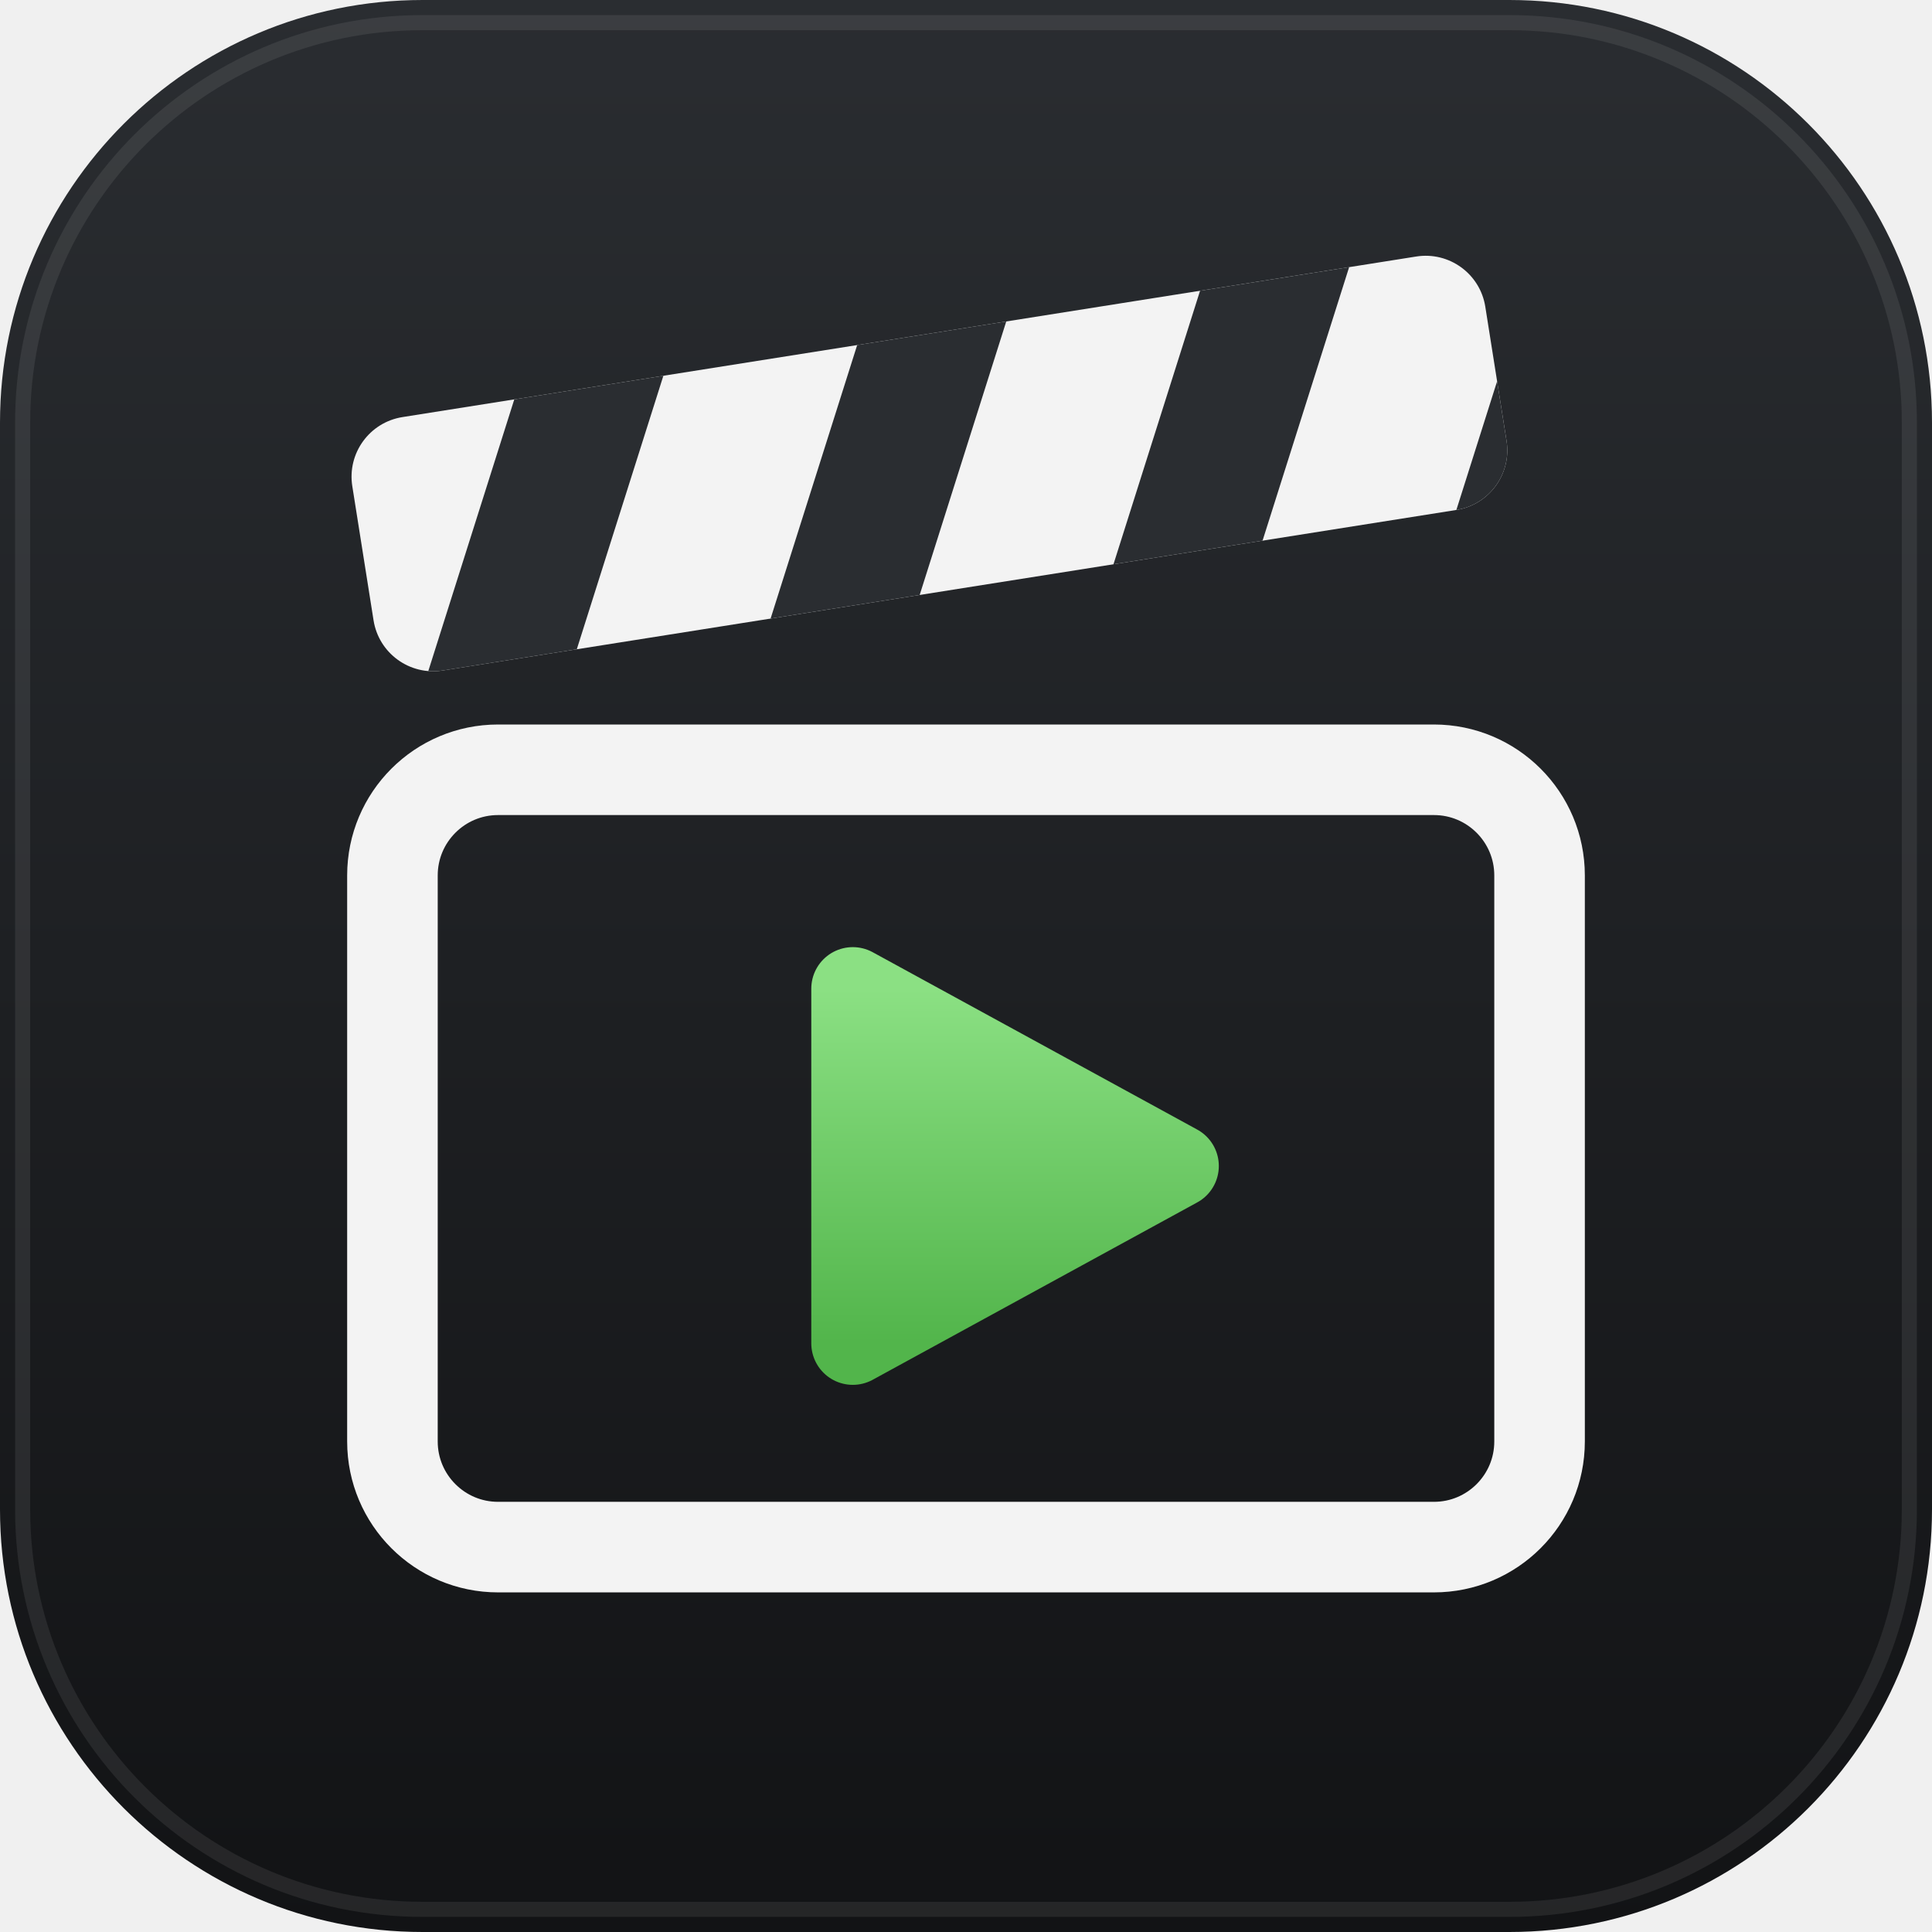
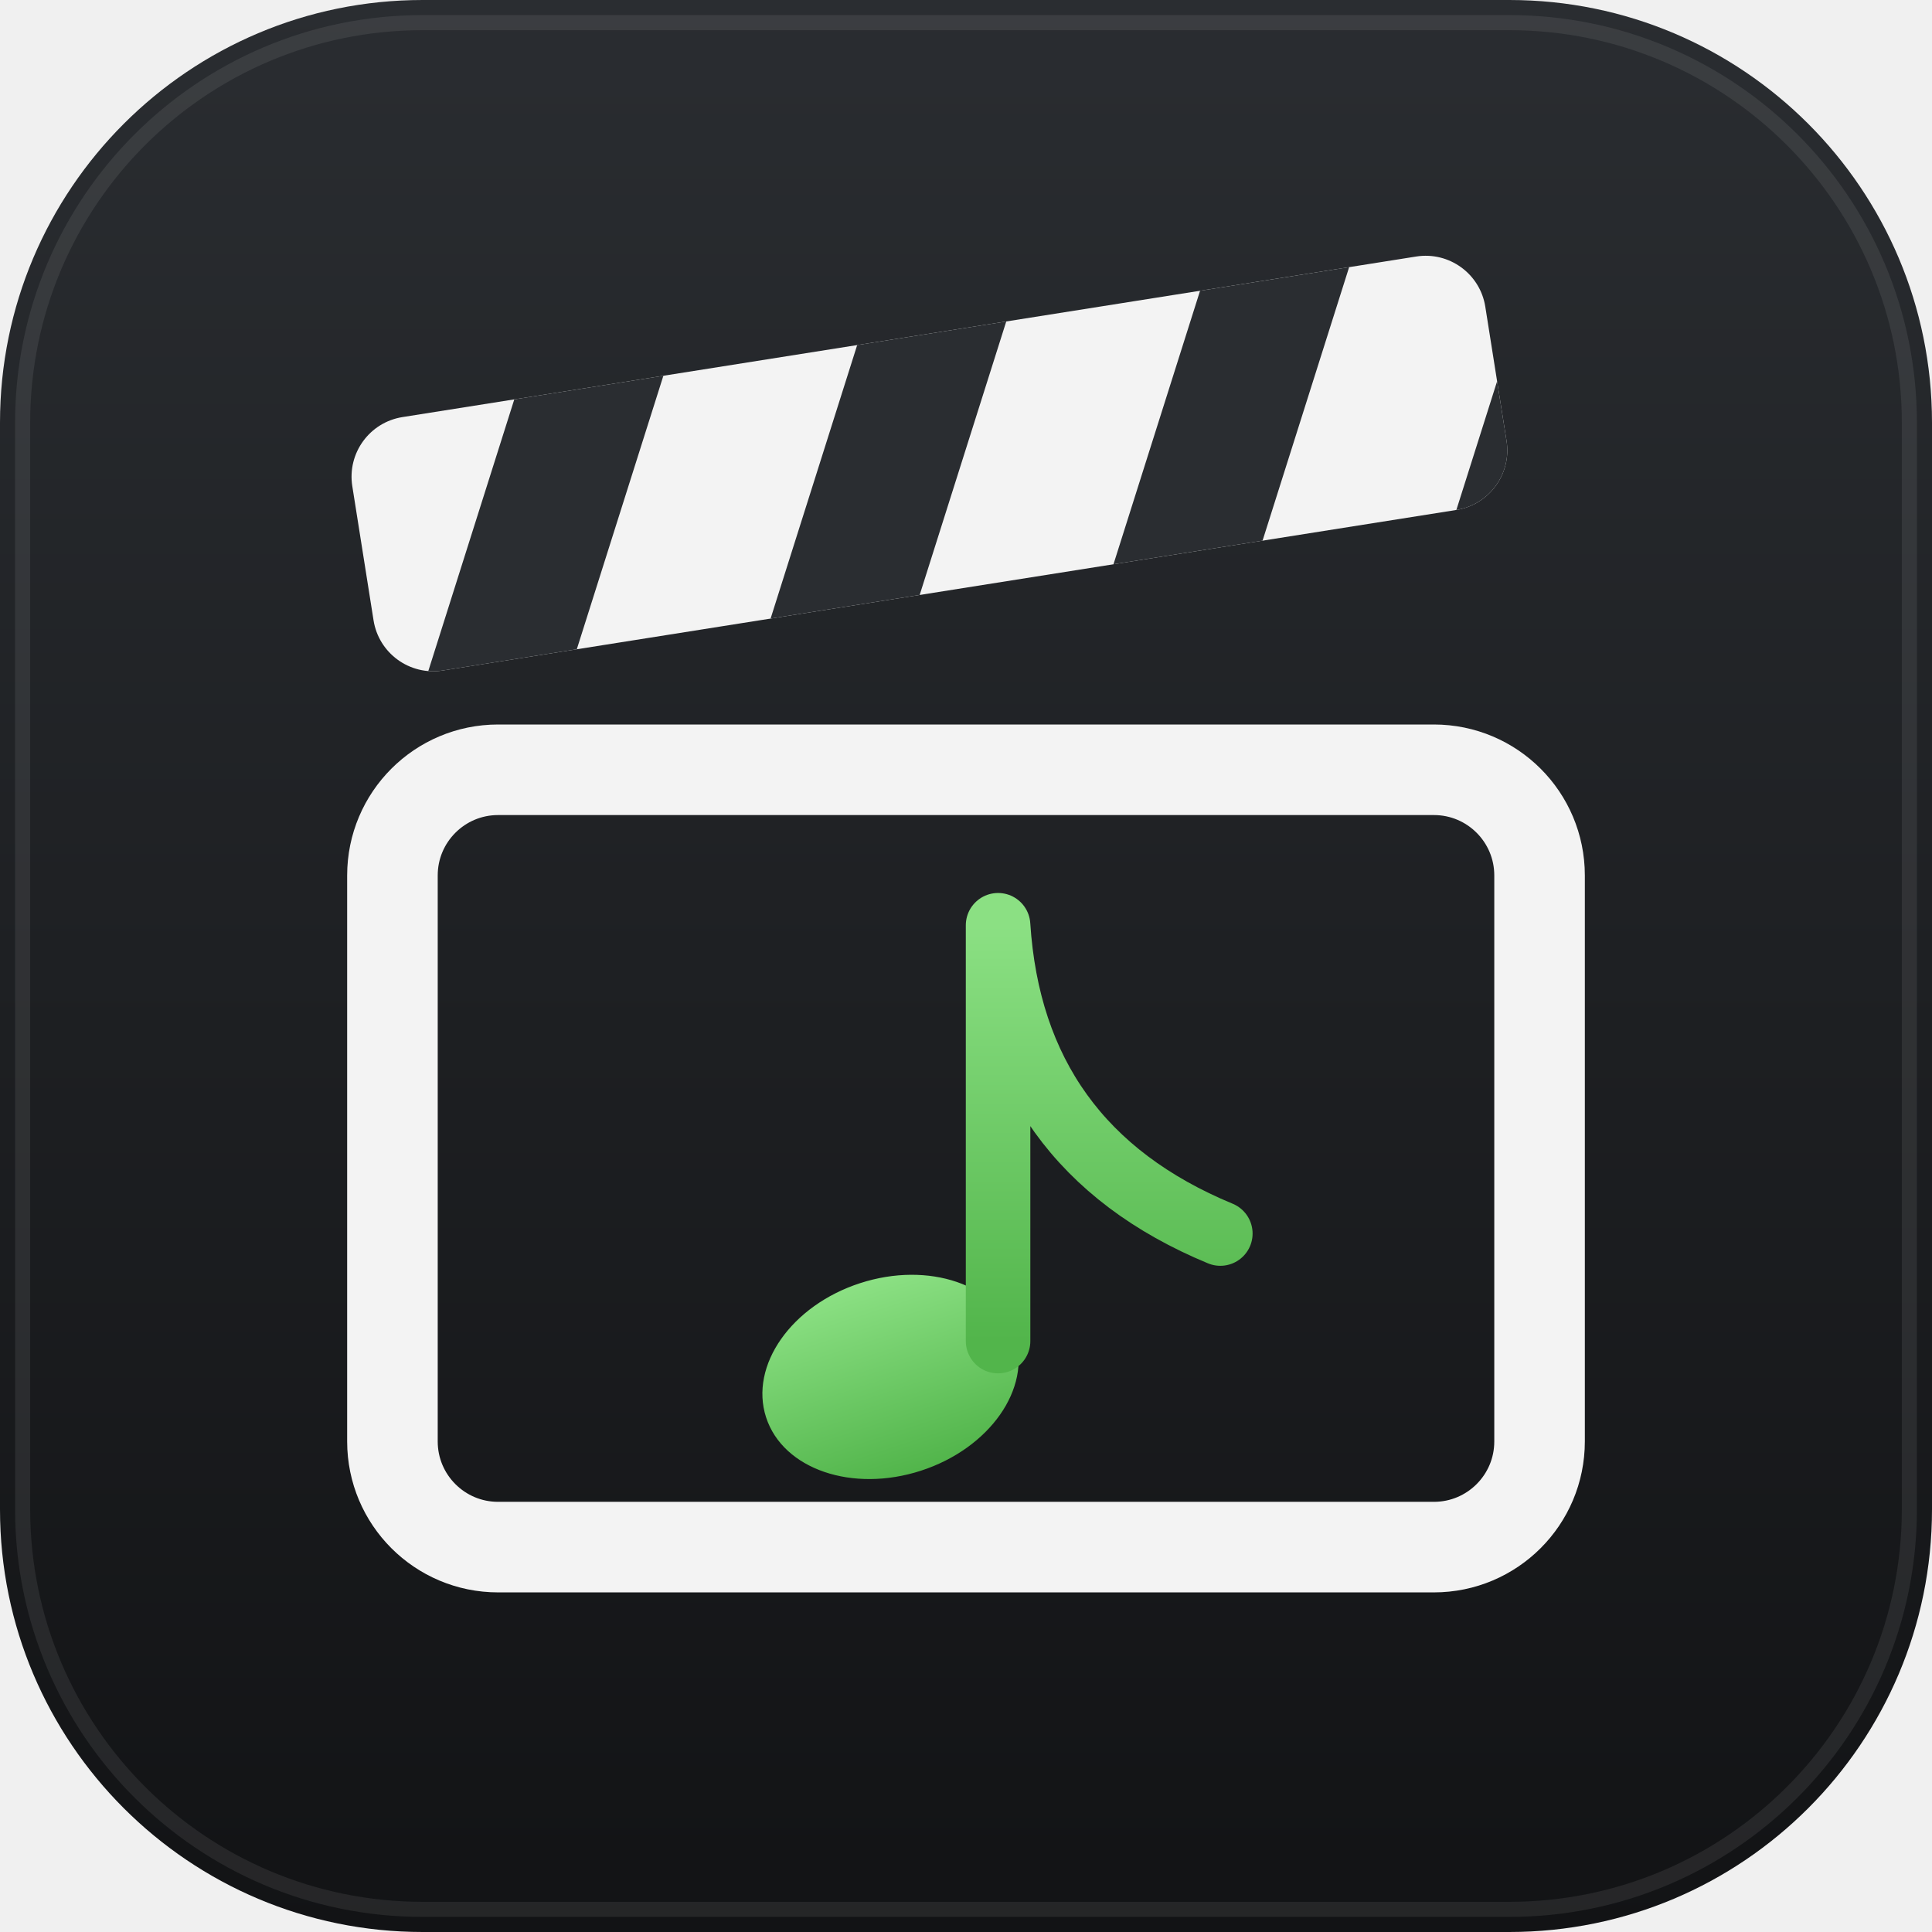
<svg xmlns="http://www.w3.org/2000/svg" viewBox="0 0 512 512" width="512" height="512">
  <defs>
    <linearGradient id="bg" x1="0" y1="0" x2="0" y2="1">
      <stop offset="0" stop-color="#2a2d31" />
      <stop offset="1" stop-color="#121315" />
    </linearGradient>
    <linearGradient id="gr" x1="0" y1="0" x2="0" y2="1">
      <stop offset="0" stop-color="#8be083" />
      <stop offset="1" stop-color="#52b54b" />
    </linearGradient>
    <clipPath id="barre">
      <rect x="104" y="112" width="304" height="68" rx="16" />
    </clipPath>
+     <g id="note">
+       <ellipse cx="0" cy="62" rx="36" ry="27" transform="rotate(-18 0 62)" />
+       <path d="M30 52 V-64 Q34 -2 92 22" fill="none" stroke-width="18" stroke-linecap="round" stroke-linejoin="round" />
+       <path d="M30 52 V-64" fill="none" stroke-width="18" stroke-linecap="round" />
+     </g>
  </defs>
  <rect width="512" height="512" rx="112" fill="url(#bg)" />
  <rect x="6" y="6" width="500" height="500" rx="106" fill="none" stroke="#ffffff" stroke-opacity=".08" stroke-width="4" />
  <rect x="104" y="204" width="304" height="206" rx="28" fill="none" stroke="#f3f3f3" stroke-width="24" />
  <g transform="rotate(-9 104 196)">
    <rect x="104" y="112" width="304" height="68" rx="16" fill="#f3f3f3" />
    <g clip-path="url(#barre)" fill="#2a2d31">
      <path d="M150 112 h40 l-34 68 h-40 z" />
      <path d="M242 112 h40 l-34 68 h-40 z" />
      <path d="M334 112 h40 l-34 68 h-40 z" />
      <path d="M426 112 h40 l-34 68 h-40 z" />
    </g>
  </g>
-   <path d="M226 262 V356 L312 309 Z" fill="url(#gr)" stroke="url(#gr)" stroke-width="22" stroke-linejoin="round" />
+   <use href="#note" transform="translate(236 306) scale(.95)" fill="url(#gr)" stroke="url(#gr)" />
</svg>
